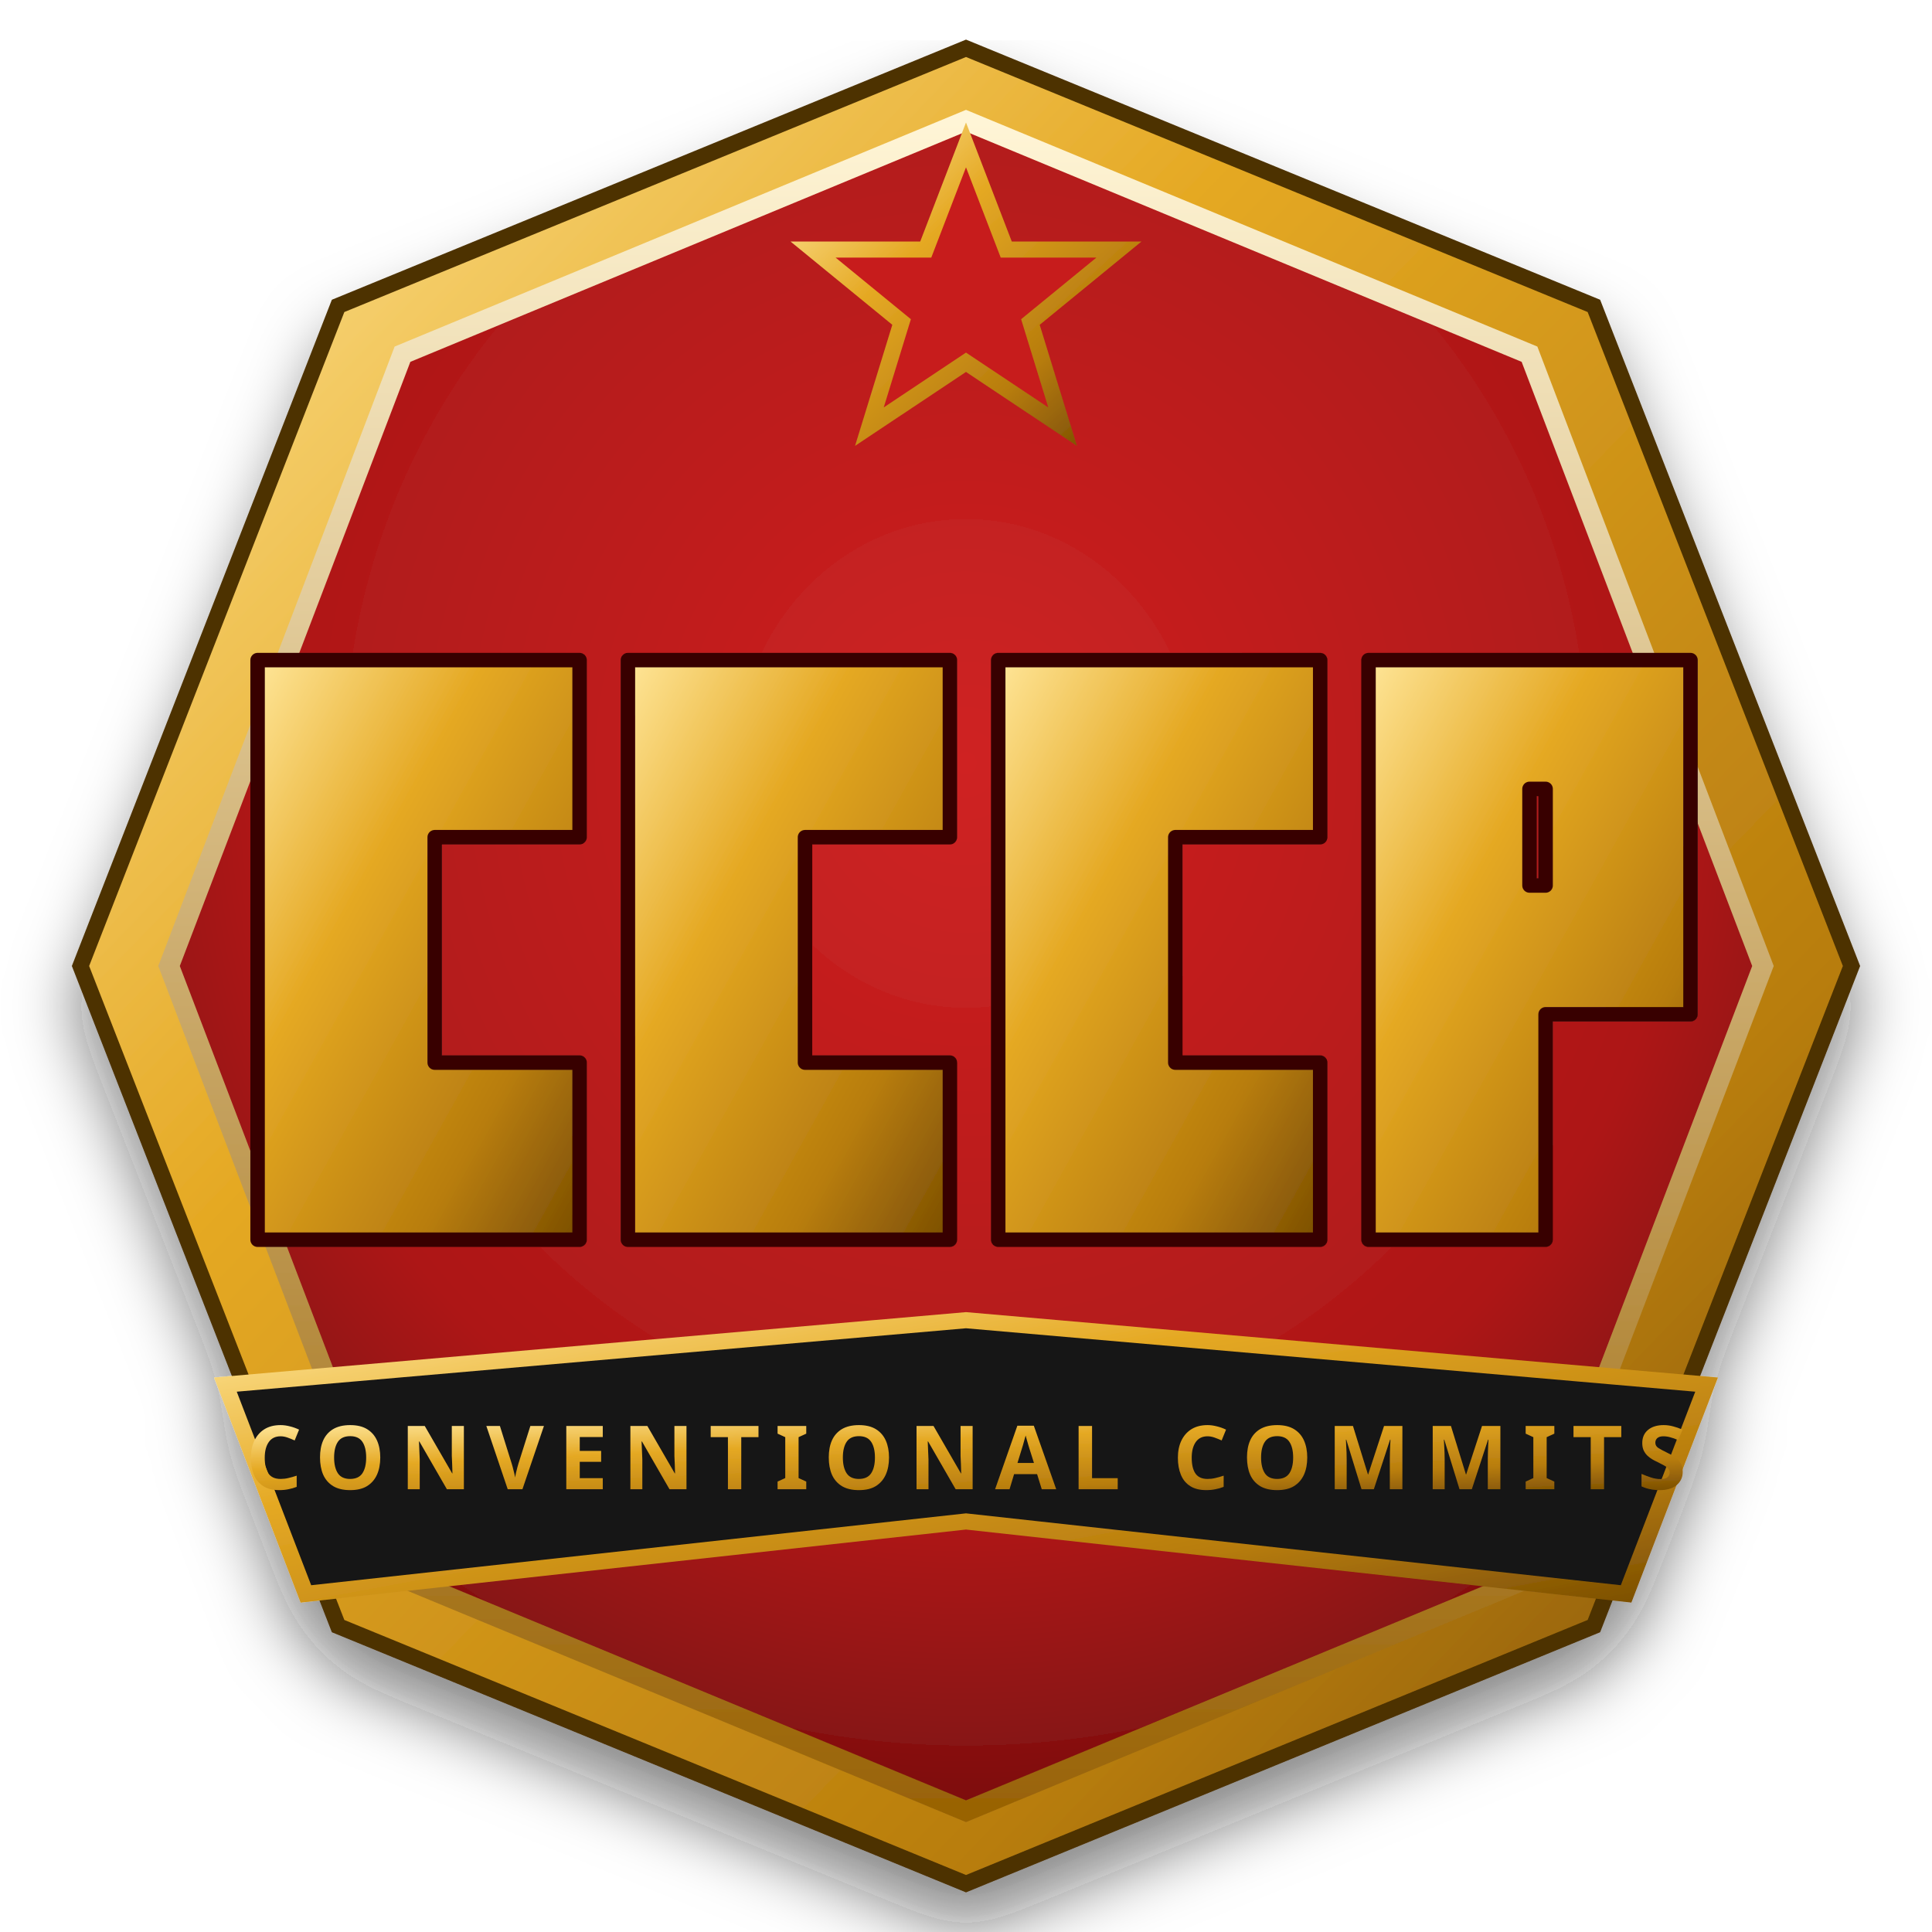
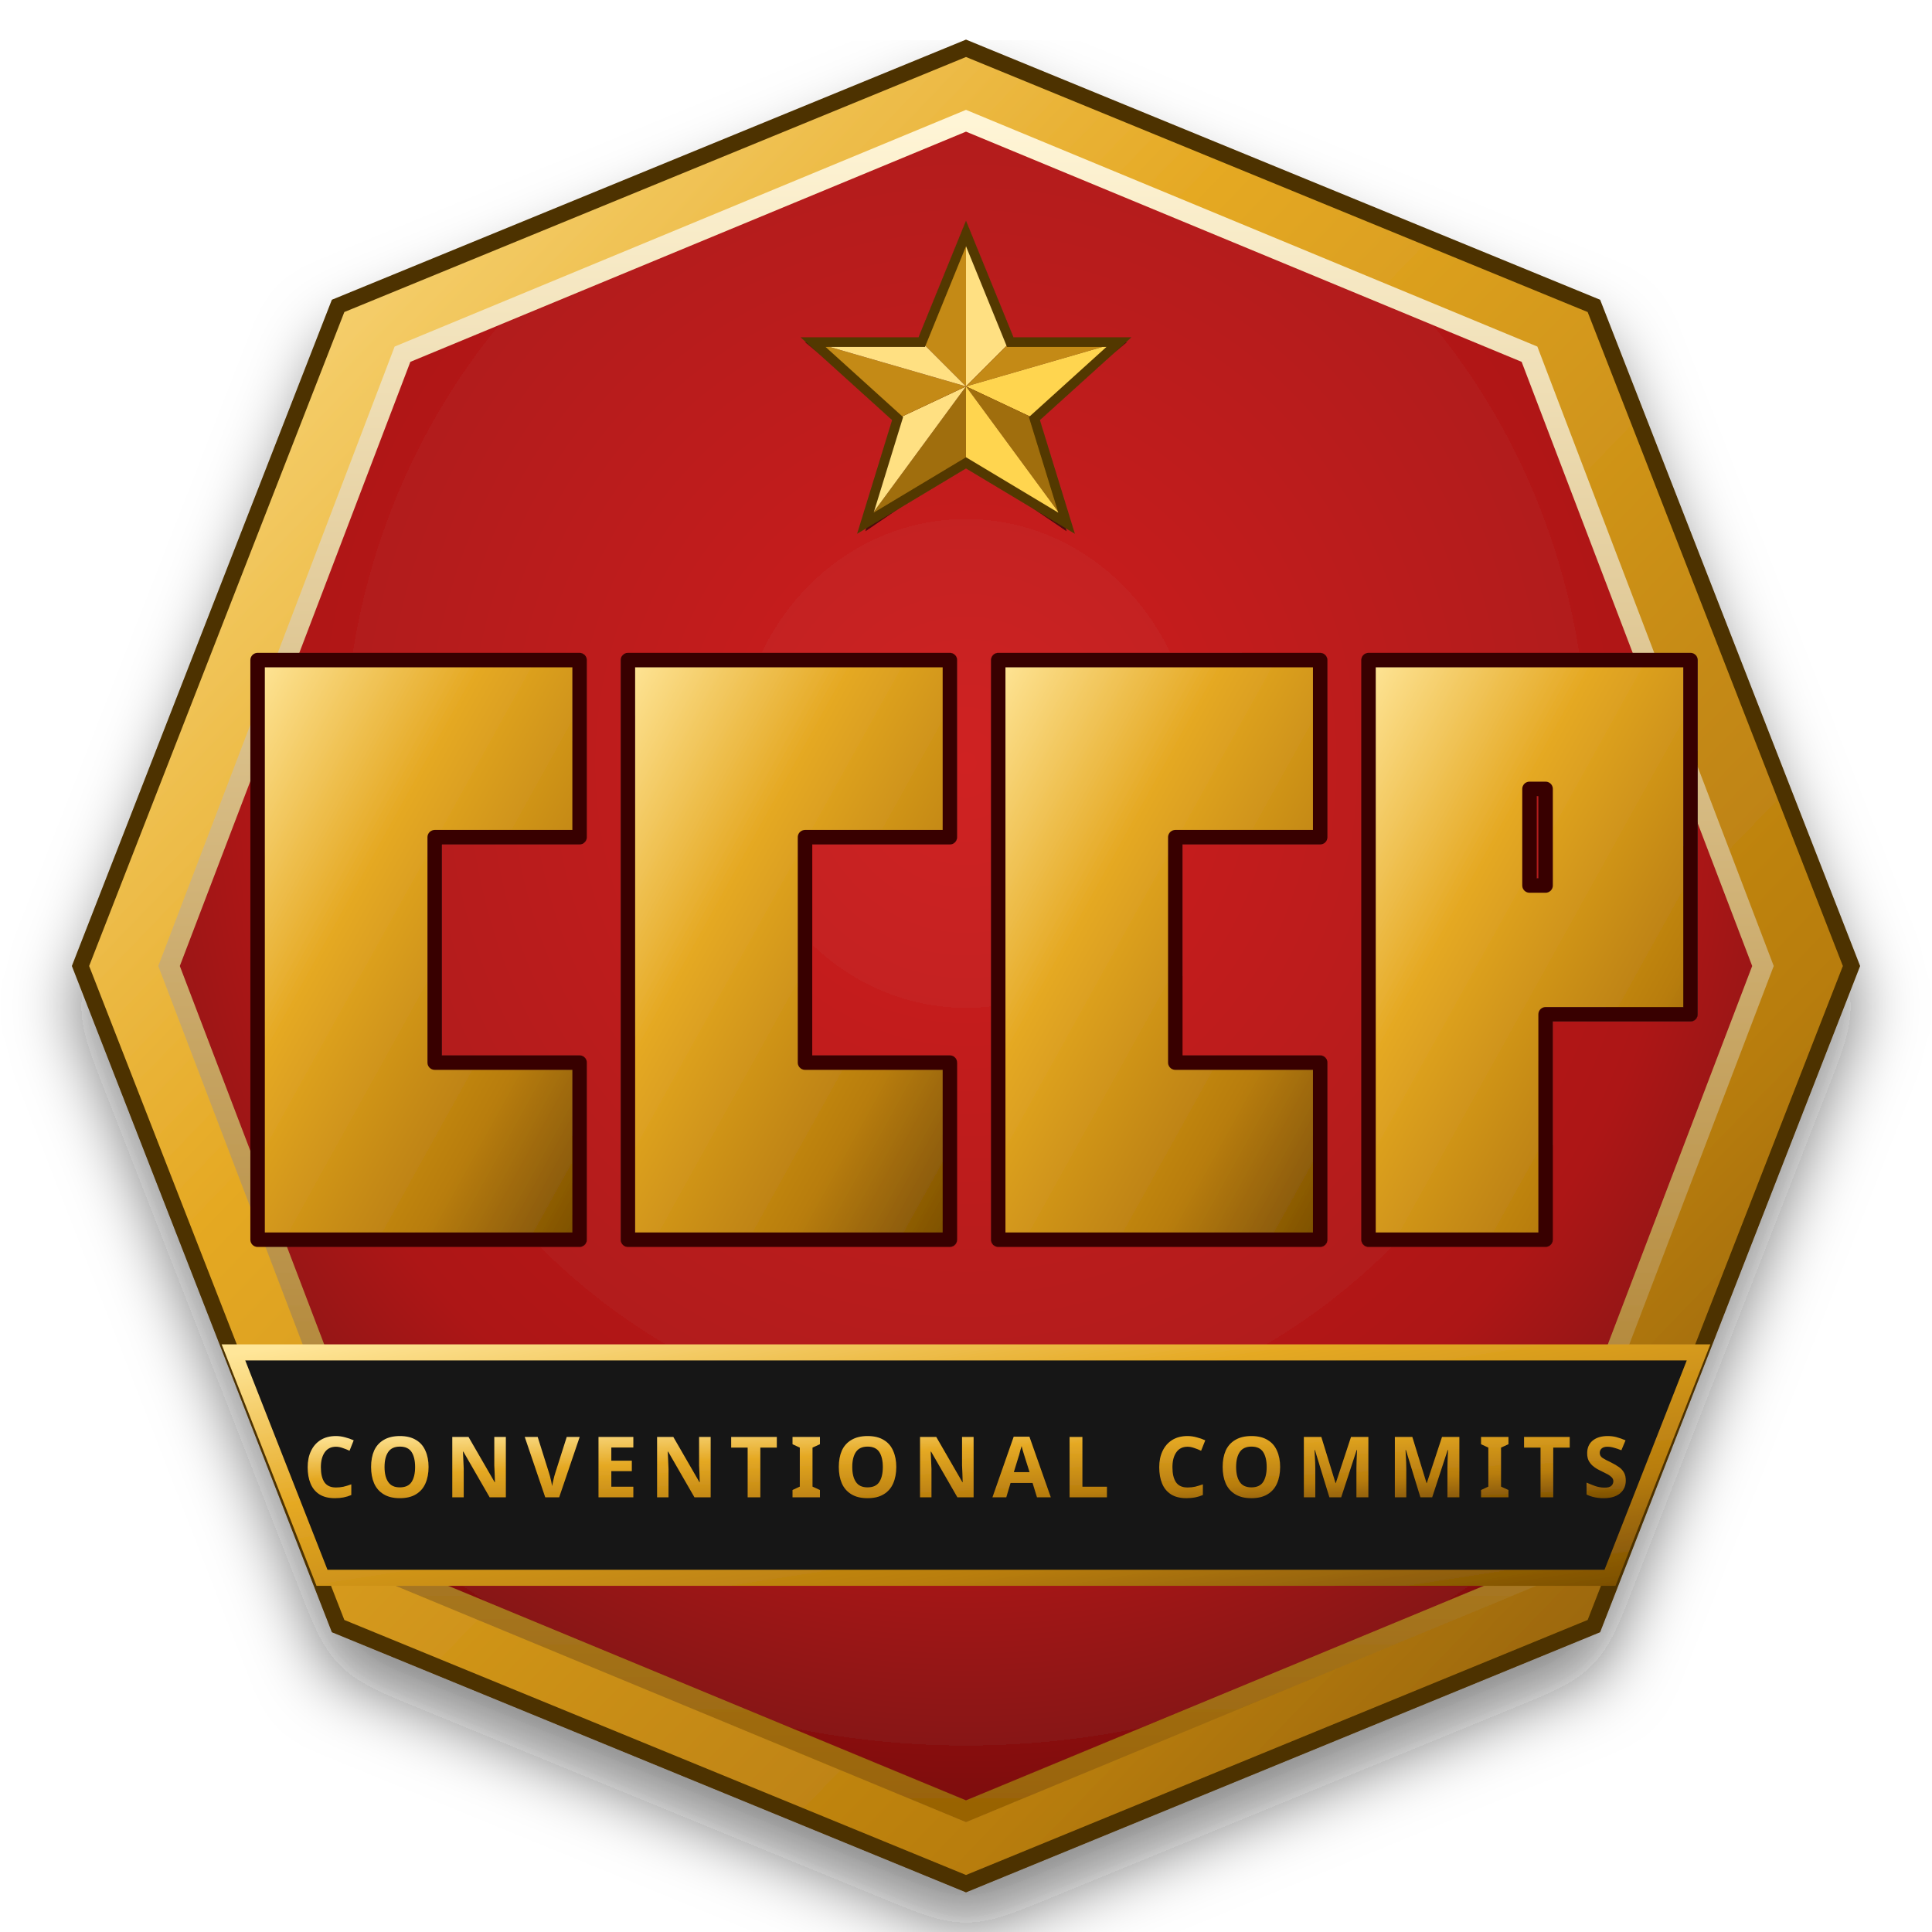
<svg xmlns="http://www.w3.org/2000/svg" viewBox="0 0 240 240" width="100%" height="100%">
  <defs>
    <radialGradient id="sovietRed" cx="50%" cy="38%" r="65%">
      <stop offset="0%" stop-color="#cf2323" />
      <stop offset="70%" stop-color="#ad1818" />
      <stop offset="100%" stop-color="#730e0e" />
    </radialGradient>
    <linearGradient id="sovietGold" x1="0%" y1="0%" x2="100%" y2="100%">
      <stop offset="0%" stop-color="#ffe699" />
      <stop offset="35%" stop-color="#e5a924" />
      <stop offset="75%" stop-color="#b87d0e" />
      <stop offset="100%" stop-color="#7a4e03" />
    </linearGradient>
    <linearGradient id="goldEdge" x1="0%" y1="0%" x2="0%" y2="100%">
      <stop offset="0%" stop-color="#fff5d6" />
      <stop offset="100%" stop-color="#996305" />
    </linearGradient>
    <filter id="medalShadow" x="-10%" y="-10%" width="125%" height="125%">
      <feDropShadow dx="0" dy="5" stdDeviation="4" flood-color="#14110f" flood-opacity="0.5" />
    </filter>
  </defs>
  <g filter="url(#medalShadow)">
    <polygon points="120,6 198,38 230,120 198,202 120,234 42,202 10,120 42,38" fill="url(#sovietGold)" stroke="#4d3202" stroke-width="2" />
    <polygon points="120,15 190,44 219,120 190,196 120,225 50,196 21,120 50,44" fill="url(#sovietRed)" stroke="url(#goldEdge)" stroke-width="2.5" />
-     <g transform="translate(120, 36)">
-       <polygon points="0,-18 5,-5 19,-5 8,4 12,17 0,9 -12,17 -8,4 -19,-5 -5,-5" fill="#c71c1c" stroke="url(#sovietGold)" stroke-width="2" />
+     <g transform="translate(120, 48)">
+       <polygon points="0,-20 5.5,-5.5 20,-5.5 8.5,4 12.5,18 0,9.5 -12.5,18 -8.5,4 -20,-5.5 -5.5,-5.5" fill="#4a0808" />
+       <polygon points="0,0 0,-19 -5.5,-5.5" fill="#c48a12" />
+       <polygon points="0,0 0,-19 5.5,-5.5" fill="#ffe082" />
+       <polygon points="0,0 19,-5.5 5.5,-5.5" fill="#c48a12" />
+       <polygon points="0,0 19,-5.5 8.5,4" fill="#ffd54f" />
+       <polygon points="0,0 12.5,17 8.5,4" fill="#a06e09" />
+       <polygon points="0,0 12.5,17 0,9.5" fill="#ffd54f" />
+       <polygon points="0,0 -12.5,17 0,9.5" fill="#a06e09" />
+       <polygon points="0,0 -12.5,17 -8.5,4" fill="#ffe082" />
+       <polygon points="0,0 -19,-5.5 -8.5,4" fill="#c48a12" />
+       <polygon points="0,0 -19,-5.5 -5.5,-5.5" fill="#ffe082" />
+       <polygon points="0,-19 5.5,-5.5 19,-5.5 8.5,4 12.5,17 0,9.5 -12.5,17 -8.5,4 -19,-5.5 -5.5,-5.5" fill="none" stroke="#533804" stroke-width="1.2" />
    </g>
    <g fill="url(#sovietGold)" stroke="#380505" stroke-width="1.8" stroke-linejoin="round">
      <path d="M 32,82 H 72 V 104 H 54 V 132 H 72 V 154 H 32 Z" />
      <path d="M 78,82 H 118 V 104 H 100 V 132 H 118 V 154 H 78 Z" />
      <path d="M 124,82 H 164 V 104 H 146 V 132 H 164 V 154 H 124 Z" />
      <path d="M 170,82 H 210 V 126 H 192 V 154 H 170 Z M 190,98 V 110 H 192 V 98 Z" />
    </g>
-     <path d="M 28,172 L 120,164 L 212,172 L 202,198 L 120,189 L 38,198 Z" fill="#171514" stroke="url(#sovietGold)" stroke-width="2" />
-     <text x="120" y="185" text-anchor="middle" font-family="'Oswald', 'Trebuchet MS', 'Impact', sans-serif" font-size="11" font-weight="900" letter-spacing="1.8" fill="url(#sovietGold)">CONVENTIONAL COMMITS</text>
+     <polygon points="29,168 211,168 200,196 40,196" fill="#171514" stroke="url(#sovietGold)" stroke-width="2" />
+     <text x="120" y="186" text-anchor="middle" font-family="'Oswald', 'Trebuchet MS', 'Impact', sans-serif" font-size="10.5" font-weight="900" letter-spacing="1.4" textLength="144" lengthAdjust="spacingAndGlyphs" fill="url(#sovietGold)">CONVENTIONAL COMMITS</text>
  </g>
</svg>
